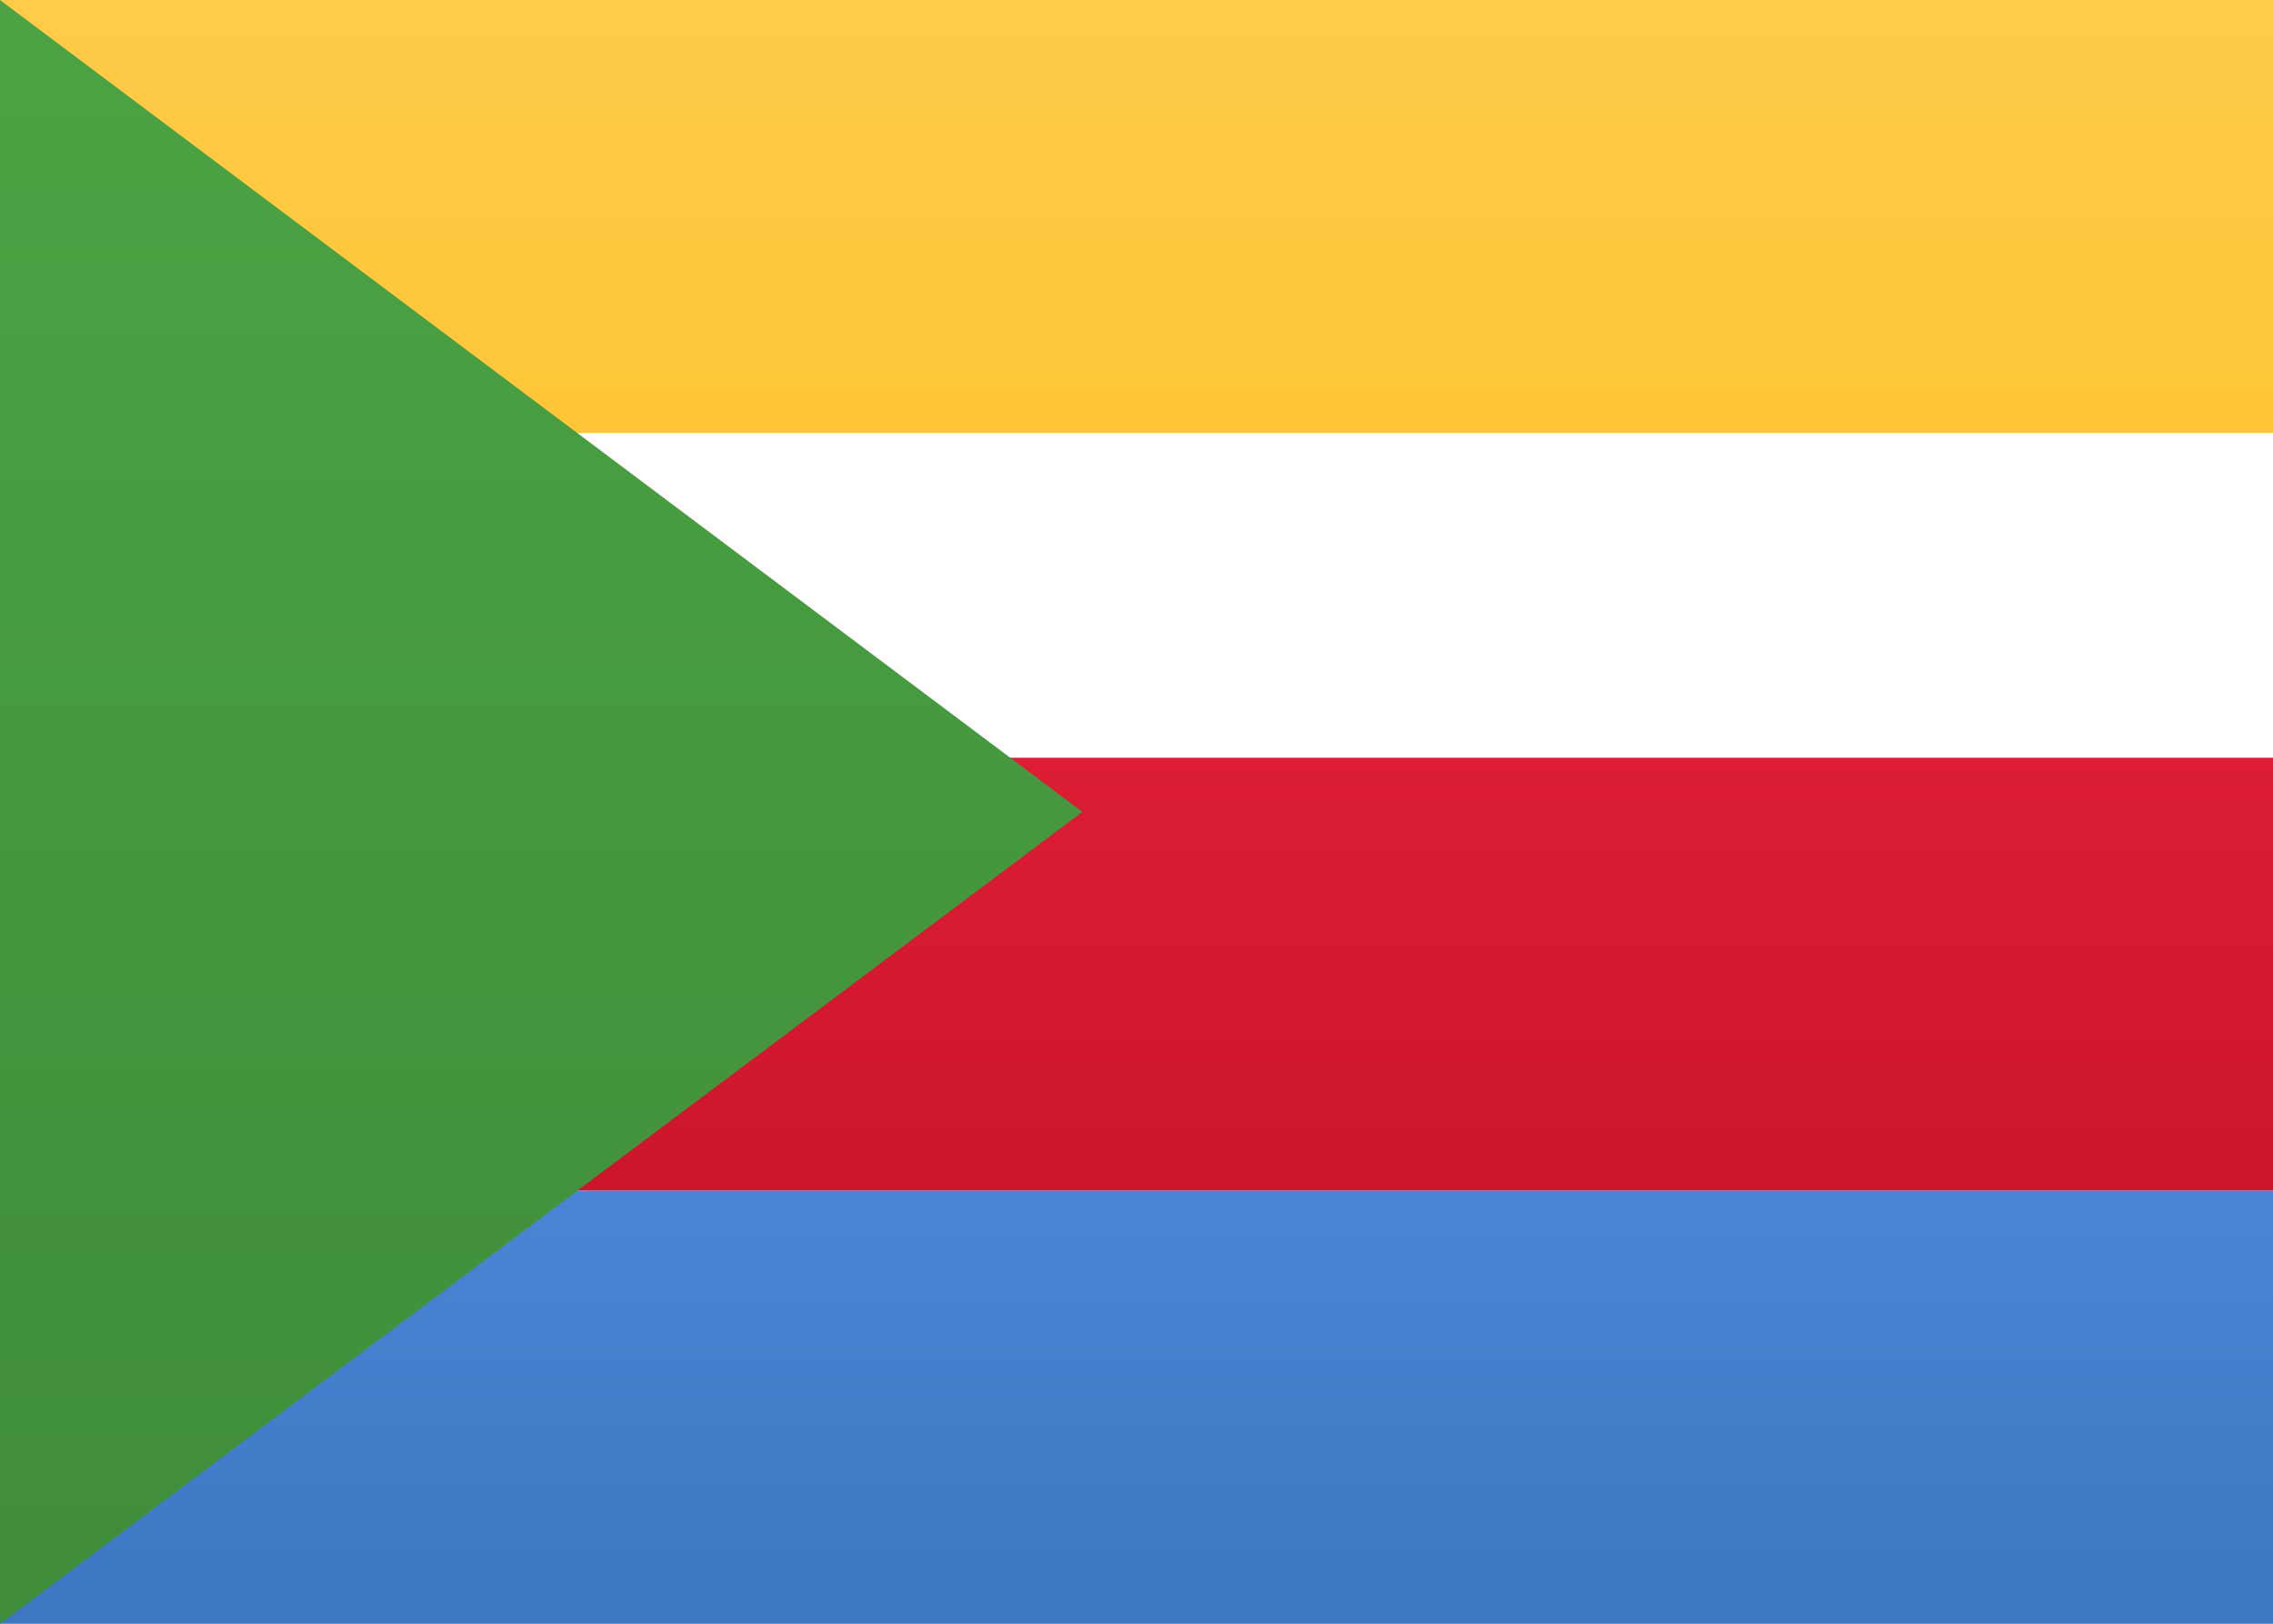
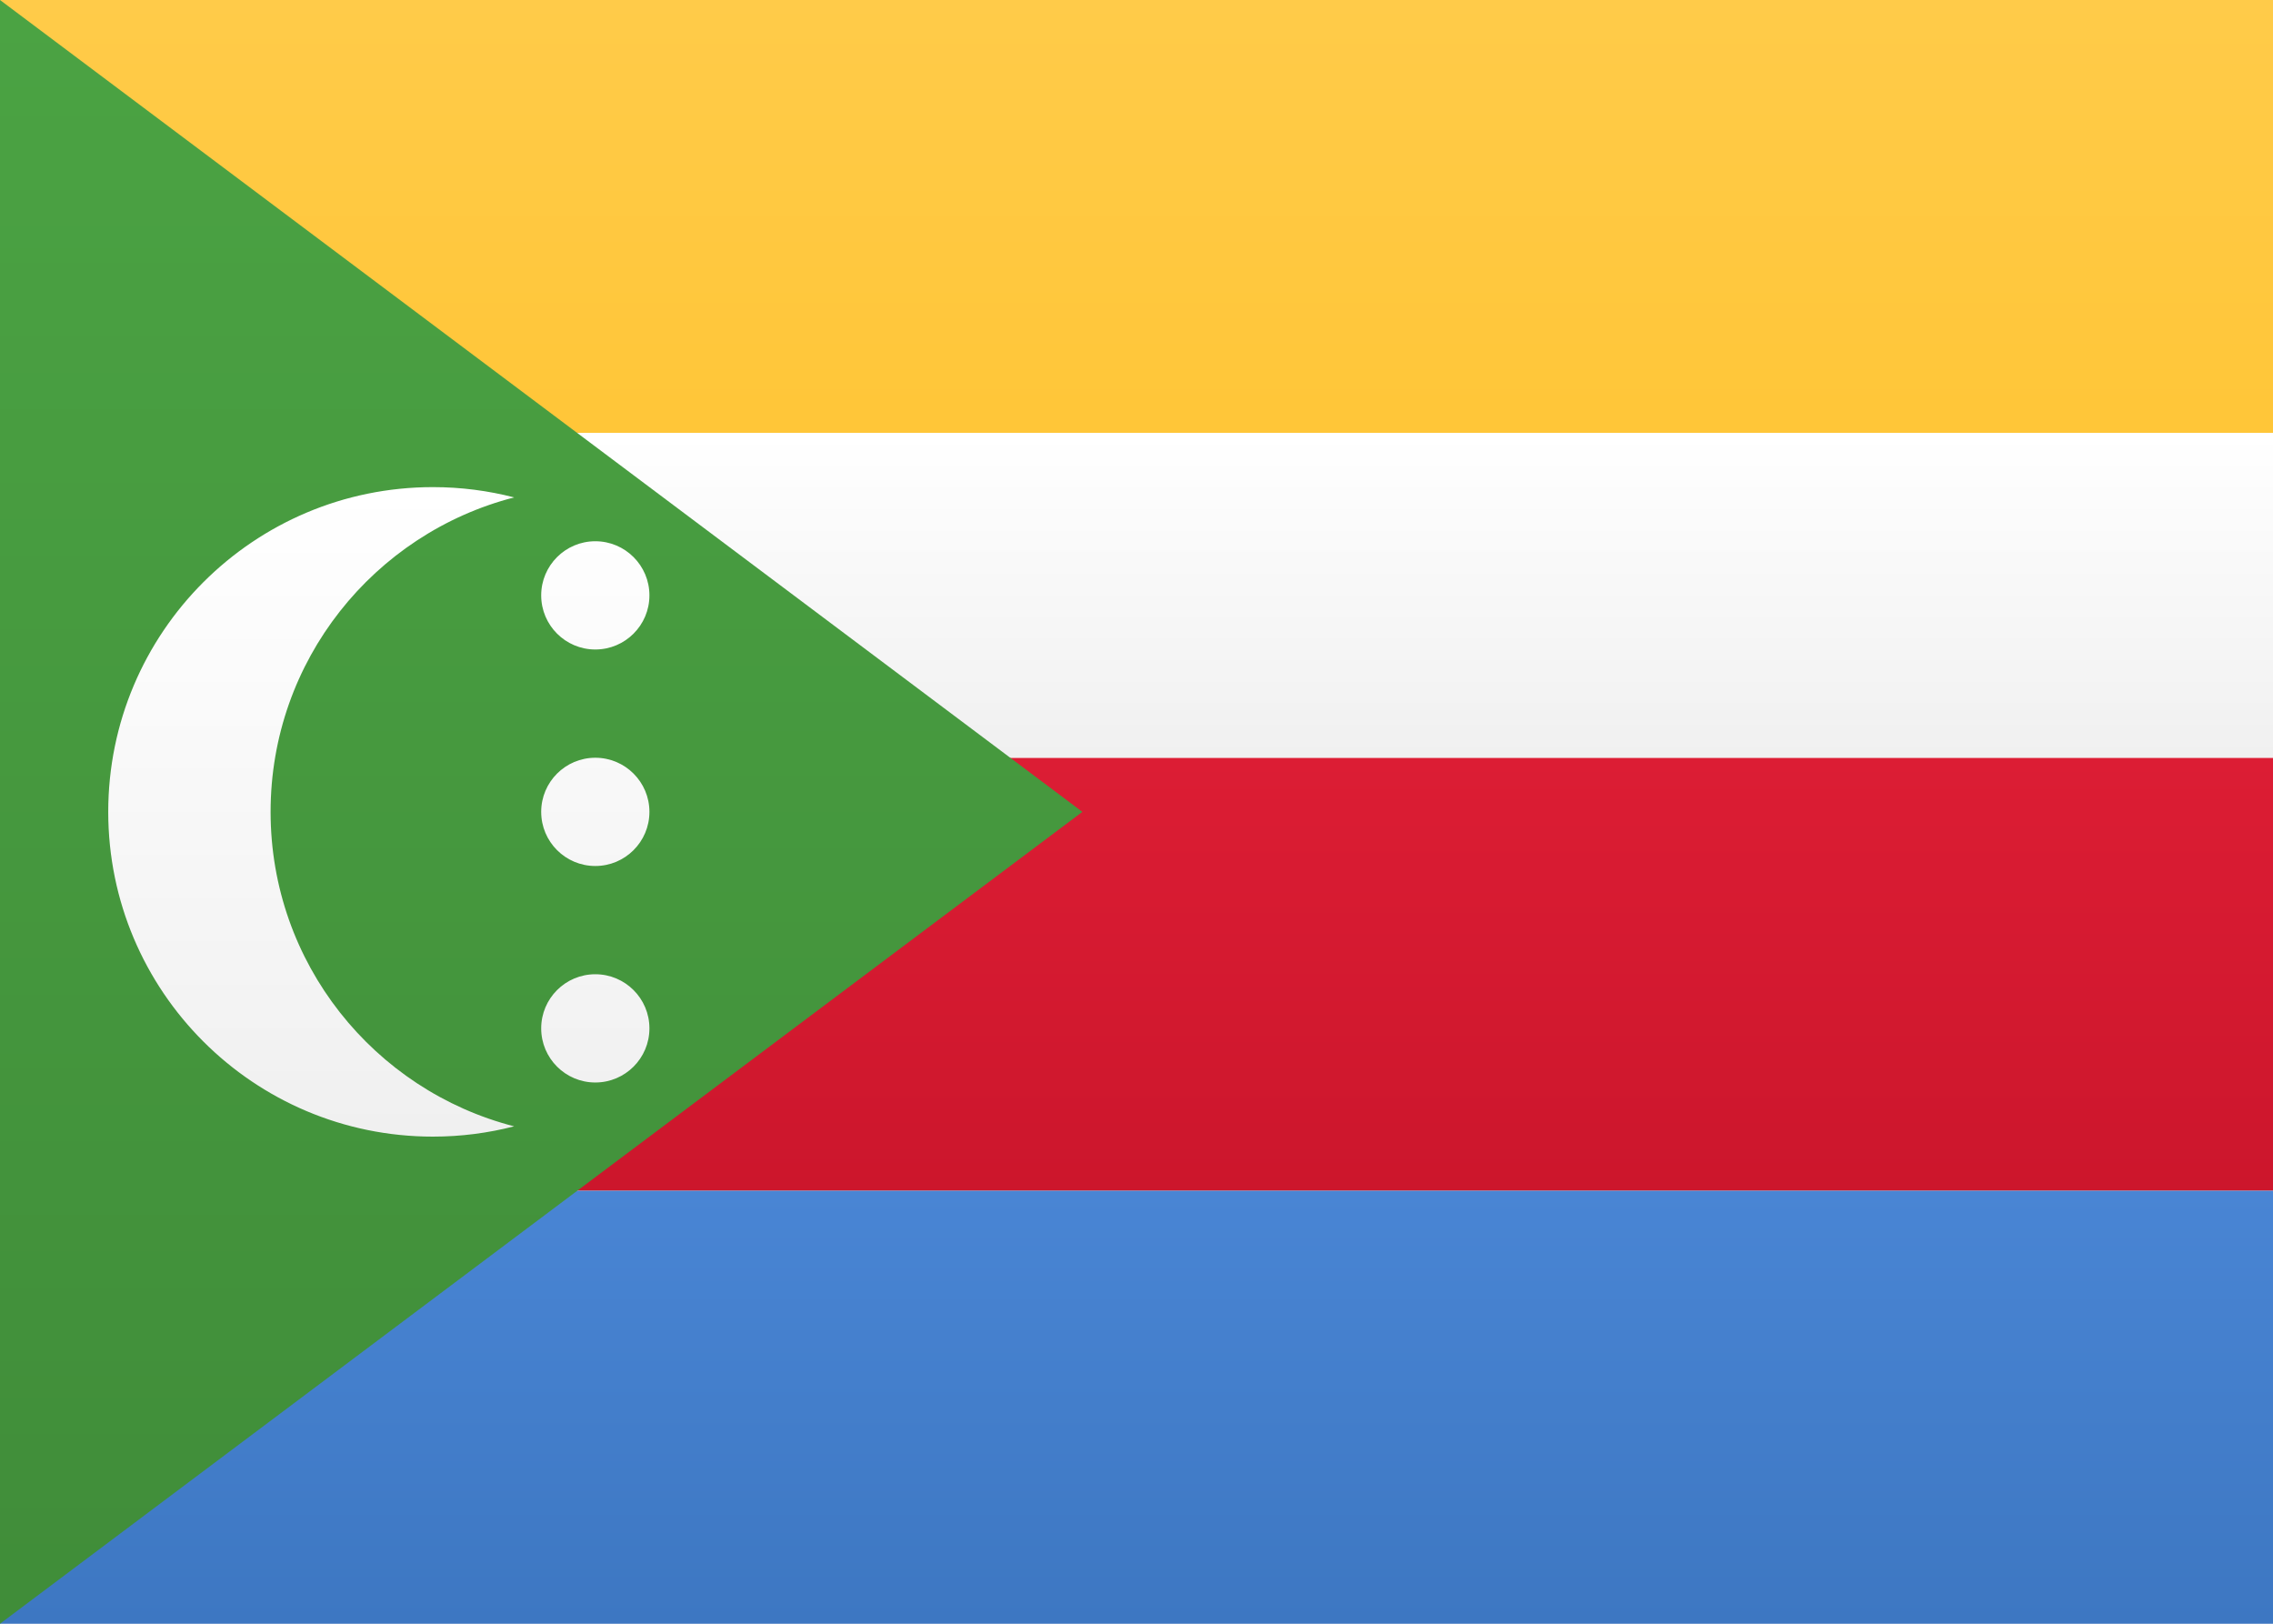
<svg xmlns="http://www.w3.org/2000/svg" width="21px" height="15px" viewBox="0 0 21 15" version="1.1">
  <defs>
    <linearGradient x1="50%" y1="0%" x2="50%" y2="100%" id="linearGradient-1">
      <stop stop-color="#FFFFFF" offset="0%" />
      <stop stop-color="#F0F0F0" offset="100%" />
    </linearGradient>
    <linearGradient x1="50%" y1="0%" x2="50%" y2="100%" id="linearGradient-2">
      <stop stop-color="#FFCB49" offset="0%" />
      <stop stop-color="#FFC638" offset="100%" />
    </linearGradient>
    <linearGradient x1="50%" y1="0%" x2="50%" y2="100%" id="linearGradient-3">
      <stop stop-color="#DC1D34" offset="0%" />
      <stop stop-color="#CC162C" offset="100%" />
    </linearGradient>
    <linearGradient x1="50%" y1="0%" x2="50%" y2="100%" id="linearGradient-4">
      <stop stop-color="#4985D4" offset="0%" />
      <stop stop-color="#3D77C2" offset="100%" />
    </linearGradient>
    <linearGradient x1="50%" y1="0%" x2="50%" y2="100%" id="linearGradient-5">
      <stop stop-color="#4BA343" offset="0%" />
      <stop stop-color="#408D39" offset="100%" />
    </linearGradient>
  </defs>
  <g id="Symbols" stroke="none" stroke-width="1" fill="none" fill-rule="evenodd">
    <g id="KM">
-       <rect id="FlagBackground" x="0" y="0" width="21" height="15" />
+       <rect id="FlagBackground" fill="url(#linearGradient-1)" x="0" y="0" width="21" height="15" />
      <rect id="Rectangle-2" fill="url(#linearGradient-2)" x="0" y="0" width="21" height="4" />
      <rect id="Rectangle-2" fill="url(#linearGradient-3)" x="0" y="7" width="21" height="4" />
      <rect id="Rectangle-2" fill="url(#linearGradient-4)" x="0" y="11" width="21" height="4" />
-       <rect id="Rectangle-2" x="0" y="4" width="21" height="3" />
+       <rect id="Rectangle-2" fill="url(#linearGradient-1)" x="0" y="4" width="21" height="3" />
      <polygon id="Rectangle-2" fill="url(#linearGradient-5)" points="0 15 10 7.5 0 0" />
-       <path d="M4.75,4.595 C4.51,4.533 4.259,4.5 4,4.5 C2.343,4.5 1,5.843 1,7.5 C1,9.157 2.343,10.5 4,10.5 C4.259,10.5 4.51,10.467 4.75,10.405 C3.456,10.072 2.5,8.898 2.5,7.5 C2.5,6.102 3.456,4.928 4.75,4.595 Z M5.5,6 C5.224,6 5,5.776 5,5.5 C5,5.224 5.224,5 5.5,5 C5.776,5 6,5.224 6,5.5 C6,5.776 5.776,6 5.5,6 Z M5.5,8 C5.224,8 5,7.776 5,7.5 C5,7.224 5.224,7 5.5,7 C5.776,7 6,7.224 6,7.5 C6,7.776 5.776,8 5.5,8 Z M5.5,10 C5.224,10 5,9.776 5,9.5 C5,9.224 5.224,9 5.5,9 C5.776,9 6,9.224 6,9.5 C6,9.776 5.776,10 5.5,10 Z" id="Oval-12" />
+       <path d="M4.75,4.595 C4.51,4.533 4.259,4.5 4,4.5 C2.343,4.5 1,5.843 1,7.5 C1,9.157 2.343,10.5 4,10.5 C4.259,10.5 4.51,10.467 4.75,10.405 C3.456,10.072 2.5,8.898 2.5,7.5 C2.5,6.102 3.456,4.928 4.75,4.595 Z M5.5,6 C5.224,6 5,5.776 5,5.5 C5,5.224 5.224,5 5.5,5 C5.776,5 6,5.224 6,5.5 C6,5.776 5.776,6 5.5,6 Z M5.5,8 C5.224,8 5,7.776 5,7.5 C5,7.224 5.224,7 5.5,7 C5.776,7 6,7.224 6,7.5 C6,7.776 5.776,8 5.5,8 Z M5.5,10 C5.224,10 5,9.776 5,9.5 C5,9.224 5.224,9 5.5,9 C5.776,9 6,9.224 6,9.5 C6,9.776 5.776,10 5.5,10 Z" id="Oval-12" fill="url(#linearGradient-1)" />
    </g>
  </g>
</svg>
